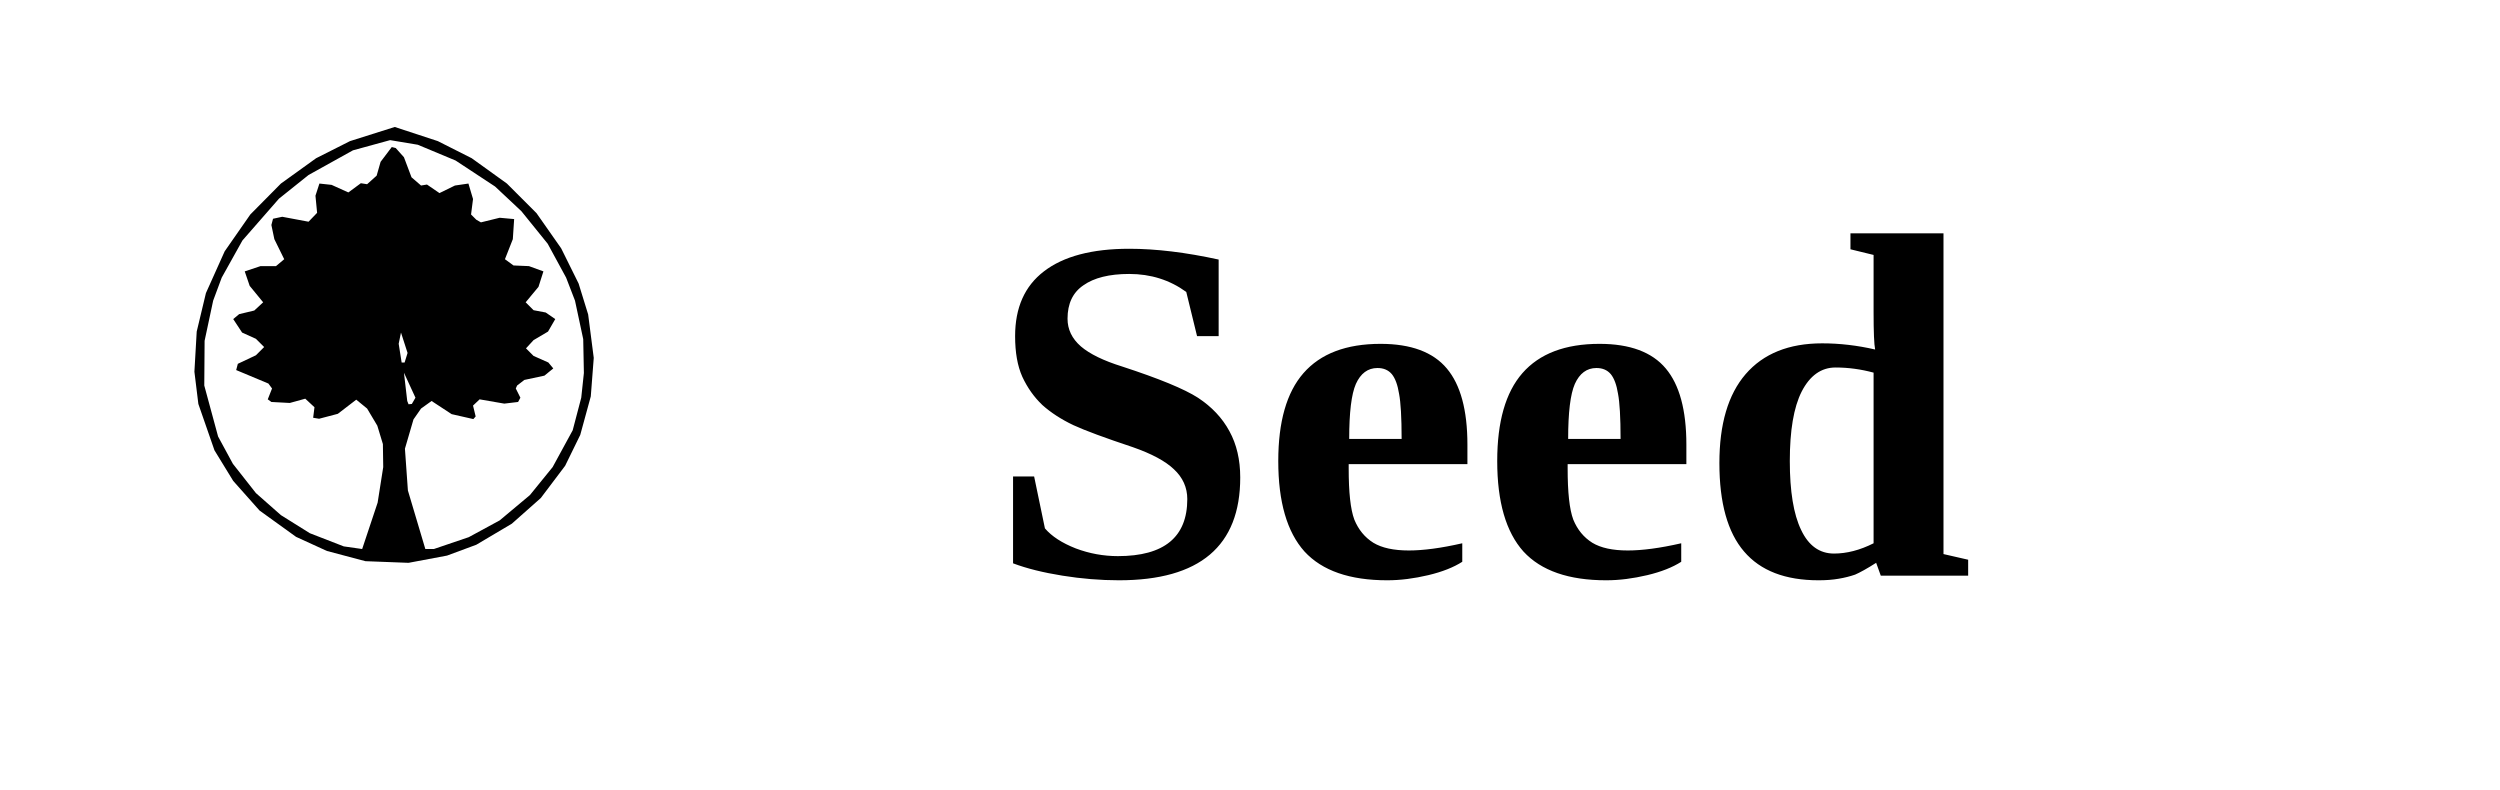
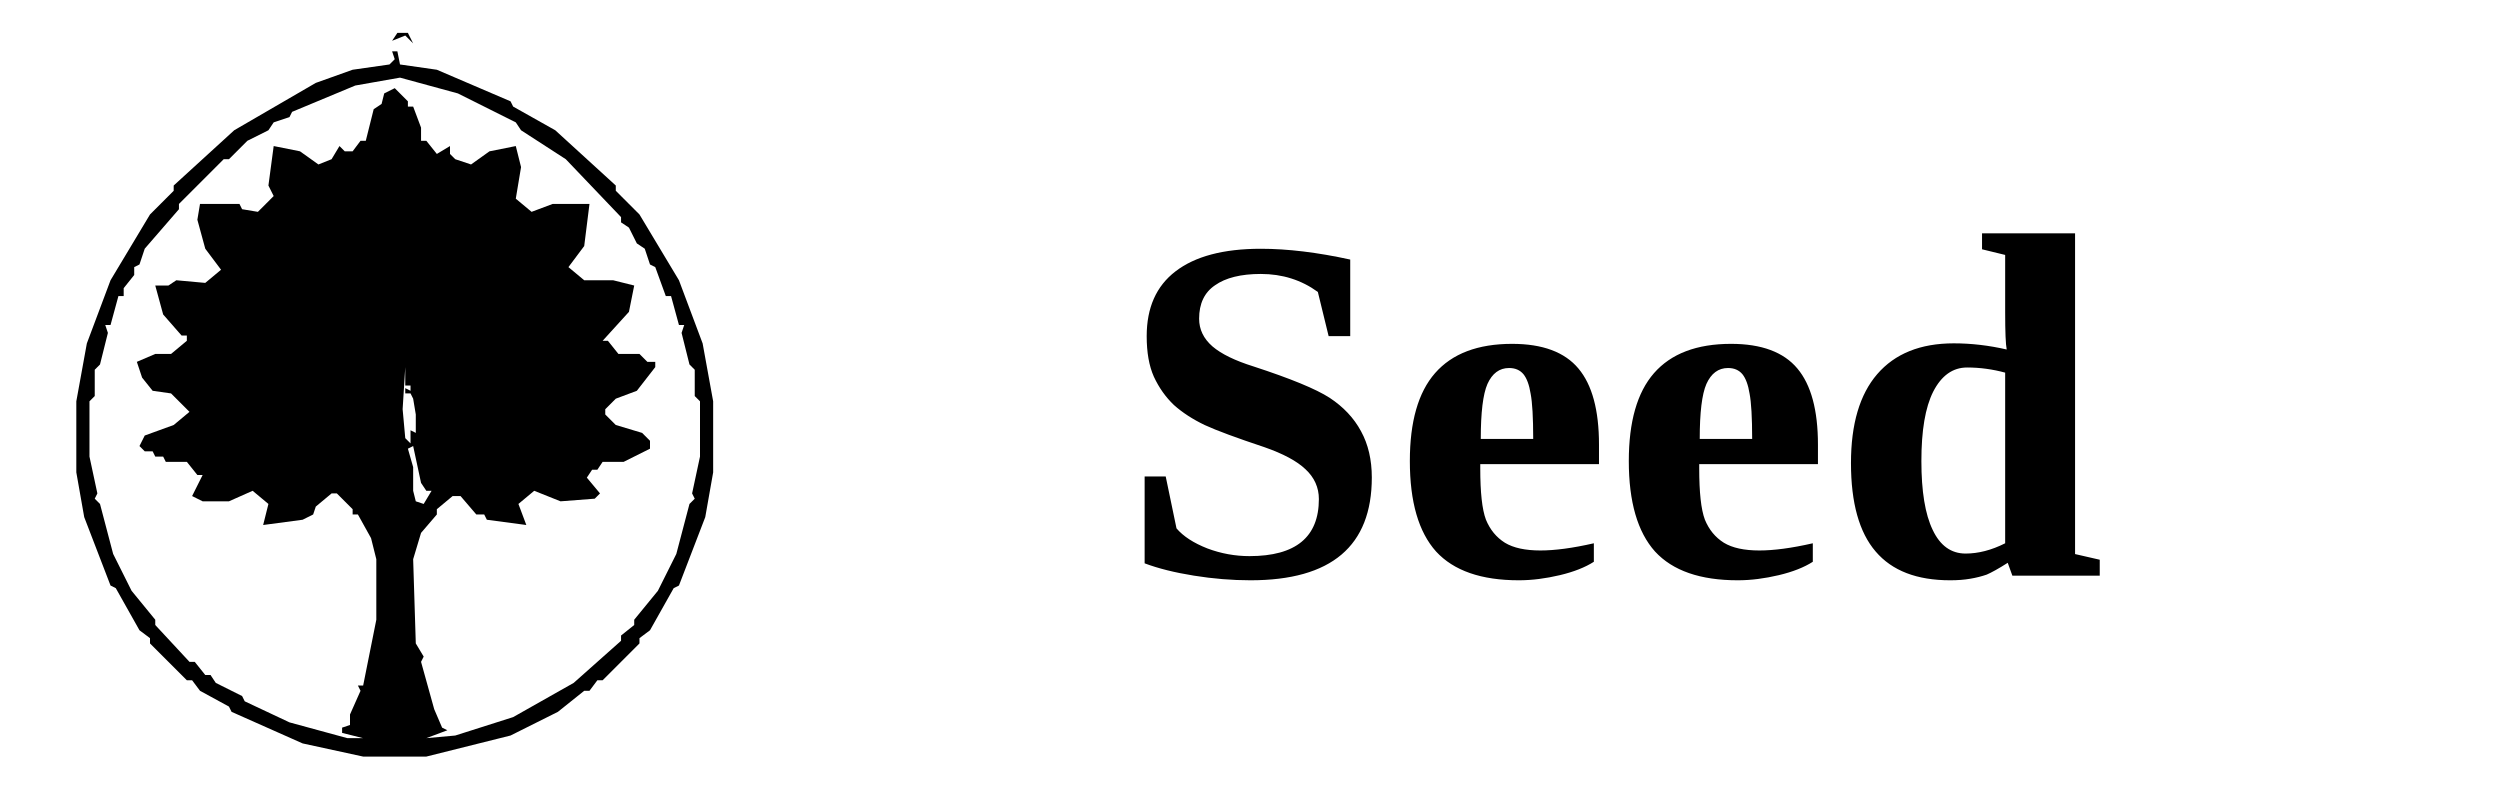
<svg xmlns="http://www.w3.org/2000/svg" width="76" height="24" viewBox="0 0 76 24" fill="none">
-   <path d="M12.42 17.11L11.11 17.06L9.94 16.75L9.00 16.32L7.89 15.52L7.09 14.62L6.52 13.69L6.03 12.28L5.91 11.30L5.98 10.08L6.26 8.91L6.83 7.64L7.61 6.52L8.54 5.58L9.61 4.81L10.64 4.29L12.00 3.86L13.31 4.29L14.34 4.81L15.41 5.58L16.31 6.48L17.06 7.55L17.59 8.62L17.88 9.56L18.05 10.88L17.96 12.05L17.64 13.22L17.18 14.16L16.44 15.14L15.56 15.92L14.48 16.56L13.59 16.89ZM13.19 16.69L14.25 16.33L15.19 15.82L16.11 15.05L16.80 14.20L17.41 13.08L17.67 12.09L17.75 11.34L17.73 10.31L17.48 9.14L17.21 8.44L16.65 7.41L15.85 6.42L15.05 5.67L13.85 4.88L12.70 4.40L11.86 4.26L10.73 4.57L9.38 5.32L8.48 6.04L7.37 7.31L6.74 8.44L6.48 9.14L6.22 10.36L6.21 11.72L6.63 13.27L7.08 14.10L7.78 14.99L8.54 15.66L9.42 16.21L10.45 16.61L11.01 16.69L11.48 15.28L11.65 14.20L11.64 13.50L11.47 12.94L11.16 12.42L10.83 12.15L10.27 12.58L9.70 12.73L9.52 12.70L9.56 12.38L9.28 12.12L8.81 12.25L8.25 12.22L8.14 12.14L8.27 11.81L8.16 11.66L7.18 11.25L7.23 11.06L7.78 10.80L8.03 10.55L7.78 10.30L7.36 10.11L7.09 9.70L7.27 9.55L7.73 9.44L8.00 9.19L7.59 8.69L7.44 8.25L7.92 8.09L8.39 8.09L8.64 7.88L8.34 7.27L8.25 6.84L8.30 6.65L8.58 6.59L9.38 6.74L9.64 6.47L9.59 5.95L9.71 5.58L10.08 5.62L10.59 5.85L10.97 5.57L11.16 5.60L11.45 5.34L11.57 4.92L11.91 4.47L12.03 4.50L12.28 4.78L12.51 5.39L12.80 5.64L12.98 5.61L13.36 5.87L13.83 5.64L14.24 5.58L14.38 6.05L14.32 6.52L14.48 6.68L14.62 6.76L15.19 6.62L15.63 6.66L15.59 7.27L15.35 7.88L15.61 8.07L16.08 8.09L16.52 8.25L16.37 8.72L15.98 9.19L16.22 9.43L16.59 9.50L16.88 9.70L16.66 10.08L16.22 10.34L15.99 10.59L16.22 10.82L16.67 11.02L16.82 11.20L16.55 11.42L15.94 11.55L15.72 11.72L15.68 11.81L15.82 12.09L15.75 12.22L15.33 12.27L14.58 12.14L14.38 12.33L14.46 12.66L14.39 12.74L13.73 12.59L13.12 12.19L12.80 12.42L12.57 12.75L12.31 13.64L12.40 14.91L12.93 16.69ZM12.30 11.02L12.39 10.73L12.19 10.11L12.12 10.45L12.21 11.02ZM12.52 12.28L12.63 12.09L12.28 11.33L12.38 12.19L12.42 12.29Z" fill="currentColor" fill-rule="evenodd" />
-   <text x="30" y="17.5" fill="currentColor" font-family="inherit" font-size="15" font-weight="600">Seed</text>
+   <path d="M12.08 1L12.4 1L12.56 1.32L12.32 1.08L11.92 1.24ZM11.92 1.56L12.08 1.56L12.16 1.96L13.28 2.12L15.52 3.08L15.6 3.24L16.88 3.96L18.72 5.64L18.72 5.8L19.44 6.52L20.64 8.52L21.36 10.44L21.68 12.2L21.68 14.36L21.44 15.72L20.64 17.8L20.48 17.88L19.76 19.16L19.44 19.4L19.44 19.56L18.32 20.68L18.16 20.68L17.92 21L17.76 21L16.96 21.64L15.52 22.36L12.96 23L11.04 23L9.2 22.6L7.04 21.64L6.96 21.48L6.08 21L5.84 20.68L5.68 20.68L4.56 19.56L4.56 19.4L4.24 19.16L3.52 17.88L3.36 17.8L2.56 15.72L2.32 14.36L2.32 12.2L2.64 10.44L3.36 8.52L4.56 6.52L5.28 5.8L5.28 5.64L7.12 3.96L9.6 2.52L10.72 2.12L11.84 1.96L12 1.8ZM12.16 2.36L10.8 2.6L8.88 3.4L8.8 3.56L8.32 3.72L8.16 3.96L7.52 4.28L6.96 4.84L6.8 4.84L5.44 6.2L5.44 6.36L4.4 7.56L4.24 8.04L4.08 8.12L4.08 8.36L3.76 8.76L3.76 9L3.6 9L3.36 9.88L3.2 9.88L3.28 10.12L3.04 11.08L2.88 11.24L2.88 12.04L2.72 12.2L2.72 13.88L2.96 15L2.88 15.16L3.04 15.32L3.44 16.84L4 17.96L4.72 18.84L4.72 19L5.76 20.12L5.92 20.12L6.24 20.52L6.4 20.52L6.56 20.76L7.36 21.16L7.44 21.32L8.8 21.96L10.56 22.44L11.04 22.44L10.4 22.28L10.4 22.12L10.64 22.04L10.64 21.72L10.96 21L10.88 20.84L11.04 20.84L11.44 18.84L11.44 17L11.28 16.36L10.88 15.64L10.72 15.64L10.72 15.48L10.24 15L10.08 15L9.6 15.4L9.52 15.64L9.2 15.8L8 15.96L8.16 15.32L7.68 14.92L6.96 15.24L6.16 15.24L5.84 15.08L6.16 14.44L6 14.44L5.68 14.04L5.04 14.04L4.96 13.88L4.72 13.88L4.64 13.72L4.4 13.72L4.24 13.56L4.4 13.24L5.28 12.92L5.76 12.52L5.2 11.96L4.64 11.88L4.32 11.48L4.16 11L4.72 10.76L5.2 10.76L5.68 10.36L5.68 10.2L5.52 10.2L4.96 9.56L4.72 8.68L5.12 8.68L5.36 8.52L6.24 8.6L6.72 8.2L6.24 7.56L6 6.68L6.08 6.2L7.28 6.2L7.36 6.36L7.84 6.44L8.32 5.96L8.16 5.64L8.32 4.44L9.12 4.6L9.68 5L10.08 4.84L10.32 4.44L10.48 4.6L10.72 4.6L10.96 4.28L11.12 4.28L11.36 3.32L11.6 3.16L11.68 2.84L12 2.68L12.4 3.08L12.4 3.24L12.56 3.24L12.8 3.88L12.8 4.28L12.96 4.28L13.28 4.68L13.68 4.44L13.68 4.68L13.84 4.84L14.32 5L14.88 4.6L15.68 4.44L15.84 5.08L15.68 6.04L16.16 6.44L16.8 6.2L17.92 6.2L17.76 7.48L17.28 8.12L17.76 8.52L18.64 8.52L19.28 8.68L19.12 9.48L18.32 10.36L18.48 10.36L18.8 10.76L19.44 10.76L19.68 11L19.92 11L19.92 11.16L19.36 11.88L18.72 12.12L18.4 12.44L18.4 12.6L18.72 12.92L19.52 13.16L19.76 13.4L19.76 13.64L18.96 14.04L18.32 14.04L18.16 14.28L18 14.28L17.84 14.52L18.24 15L18.08 15.16L17.04 15.24L16.24 14.92L15.76 15.32L16 15.96L14.8 15.8L14.72 15.64L14.48 15.64L14 15.08L13.76 15.08L13.28 15.48L13.28 15.64L12.8 16.2L12.56 17L12.64 19.56L12.88 19.96L12.8 20.12L13.2 21.56L13.44 22.12L13.6 22.2L12.96 22.44L13.84 22.36L15.6 21.8L17.44 20.76L18.88 19.48L18.88 19.32L19.28 19L19.28 18.84L20 17.96L20.56 16.84L20.96 15.32L21.12 15.16L21.04 15L21.28 13.88L21.28 12.2L21.12 12.04L21.12 11.24L20.96 11.08L20.72 10.12L20.8 9.88L20.64 9.88L20.4 9L20.24 9L19.92 8.12L19.76 8.04L19.6 7.56L19.36 7.4L19.12 6.92L18.88 6.76L18.88 6.6L17.2 4.84L15.84 3.96L15.68 3.72L13.92 2.84ZM12.32 11.16L12.24 12.44L12.32 13.32L12.48 13.48L12.48 13.08L12.64 13.16L12.64 12.6L12.56 12.12L12.48 11.96L12.32 11.96L12.32 11.8L12.48 11.88L12.48 11.72L12.32 11.72ZM12.56 13.56L12.4 13.64L12.56 14.2L12.56 14.92L12.64 15.24L12.88 15.32L13.12 14.92L12.96 14.92L12.8 14.68Z" fill="currentColor" fill-rule="evenodd" />
+   <text x="34" y="17.5" fill="currentColor" font-family="inherit" font-size="15" font-weight="600">Seed</text>
</svg>
